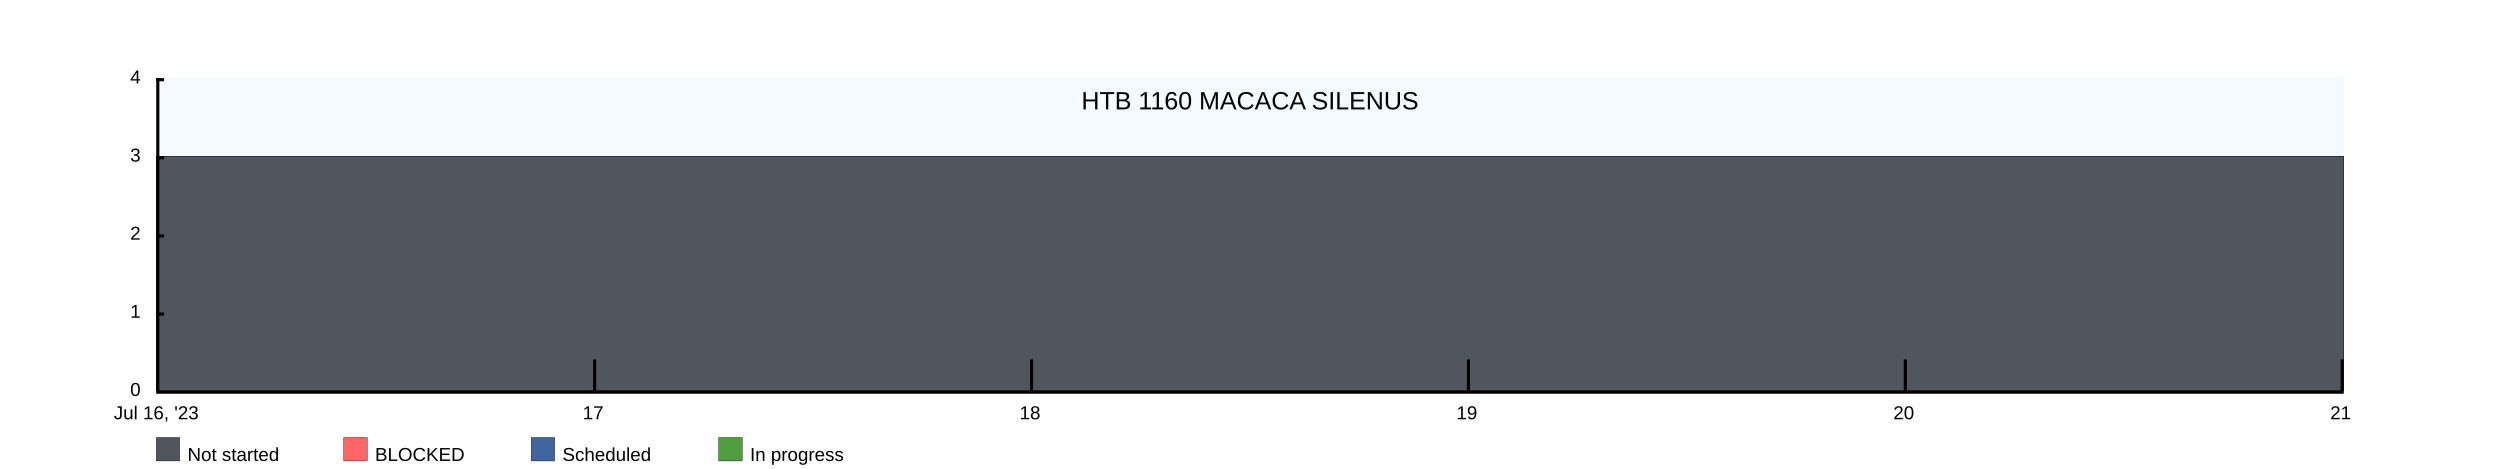
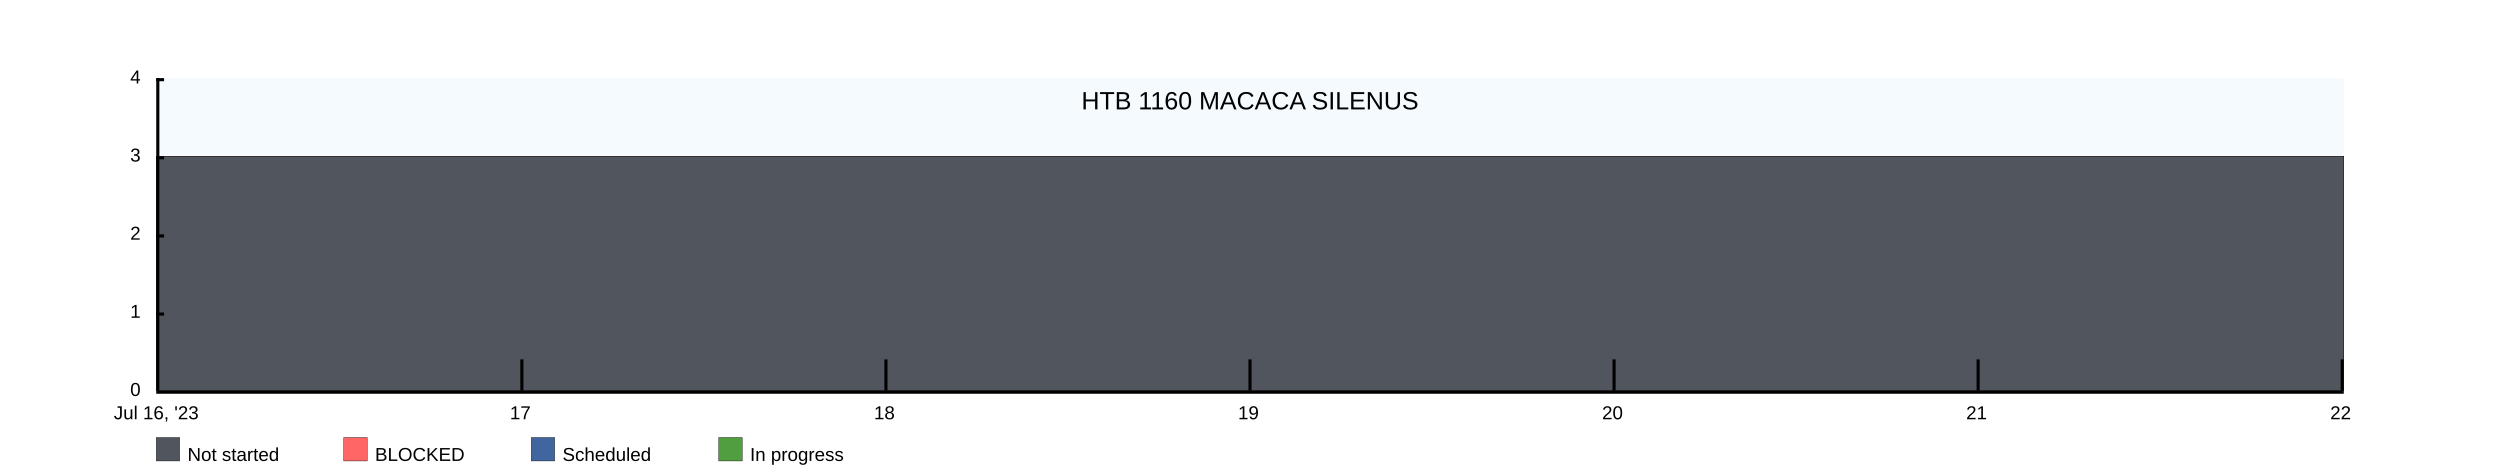
<svg xmlns="http://www.w3.org/2000/svg" width="1600" height="300">
  <rect x="100" y="50" width="1400" height="200" fill="rgba(221, 239, 250, .3)" />
  <clipPath id="theGraph">
    <rect x="100" y="50" width="1400" height="200" fill="black" />
  </clipPath>
  <rect x="100" y="280" width="15" height="15" fill="#51565E" stroke="black" stroke-width="0.25" />
  <text x="120" y="295" font-family="Arial" font-size="12" fill="black">Not started</text>
  <rect x="220" y="280" width="15" height="15" fill="#FF6666" stroke="black" stroke-width="0.25" />
  <text x="240" y="295" font-family="Arial" font-size="12" fill="black">BLOCKED</text>
  <rect x="340" y="280" width="15" height="15" fill="#41659E" stroke="black" stroke-width="0.25" />
  <text x="360" y="295" font-family="Arial" font-size="12" fill="black">Scheduled</text>
  <rect x="460" y="280" width="15" height="15" fill="#519E41" stroke="black" stroke-width="0.25" />
  <text x="480" y="295" font-family="Arial" font-size="12" fill="black">In progress</text>
-   <path d="M 100 100 M 100 100 C 100 100 380 100 380 100 C 380 100 660 100 660 100 C 660 100 940 100 940 100 C 940 100 1220 100 1220 100 C 1220 100 1500 100 1500 100 C 1500 100 1500 250 1500 250 C 1500 250 100 250 100 250 Z" fill="#519E41" stroke="black" stroke-width="0.25" />
-   <path d="M 100 100 M 100 100 C 100 100 380 100 380 100 C 380 100 660 100 660 100 C 660 100 940 100 940 100 C 940 100 1220 100 1220 100 C 1220 100 1500 100 1500 100 C 1500 100 1500 250 1500 250 C 1500 250 100 250 100 250 Z" fill="#41659E" stroke="black" stroke-width="0.25" />
-   <path d="M 100 100 M 100 100 C 100 100 380 100 380 100 C 380 100 660 100 660 100 C 660 100 940 100 940 100 C 940 100 1220 100 1220 100 C 1220 100 1500 100 1500 100 C 1500 100 1500 250 1500 250 C 1500 250 100 250 100 250 Z" fill="#FF6666" stroke="black" stroke-width="0.25" />
-   <path d="M 100 100 M 100 100 C 100 100 380 100 380 100 C 380 100 660 100 660 100 C 660 100 940 100 940 100 C 940 100 1220 100 1220 100 C 1220 100 1500 100 1500 100 C 1500 100 1500 250 1500 250 C 1500 250 100 250 100 250 Z" fill="#51565E" stroke="black" stroke-width="0.25" />
+   <path d="M 100 100 M 100 100 C 100 100 333.333 100 333.333 100 C 333.333 100 566.667 100 566.667 100 C 566.667 100 800 100 800 100 C 800 100 1033.333 100 1033.333 100 C 1033.333 100 1266.667 100 1266.667 100 C 1266.667 100 1500 100 1500 100 C 1500 100 1500 250 1500 250 C 1500 250 100 250 100 250 Z" fill="#519E41" stroke="black" stroke-width="0.25" />
+   <path d="M 100 100 M 100 100 C 100 100 333.333 100 333.333 100 C 333.333 100 566.667 100 566.667 100 C 566.667 100 800 100 800 100 C 800 100 1033.333 100 1033.333 100 C 1033.333 100 1266.667 100 1266.667 100 C 1266.667 100 1500 100 1500 100 C 1500 100 1500 250 1500 250 C 1500 250 100 250 100 250 Z" fill="#41659E" stroke="black" stroke-width="0.25" />
+   <path d="M 100 100 M 100 100 C 100 100 333.333 100 333.333 100 C 333.333 100 566.667 100 566.667 100 C 566.667 100 800 100 800 100 C 800 100 1033.333 100 1033.333 100 C 1033.333 100 1266.667 100 1266.667 100 C 1266.667 100 1500 100 1500 100 C 1500 100 1500 250 1500 250 C 1500 250 100 250 100 250 Z" fill="#FF6666" stroke="black" stroke-width="0.25" />
+   <path d="M 100 100 M 100 100 C 100 100 333.333 100 333.333 100 C 333.333 100 566.667 100 566.667 100 C 566.667 100 800 100 800 100 C 800 100 1033.333 100 1033.333 100 C 1033.333 100 1266.667 100 1266.667 100 C 1266.667 100 1500 100 1500 100 C 1500 100 1500 250 1500 250 C 1500 250 100 250 100 250 Z" fill="#51565E" stroke="black" stroke-width="0.25" />
  <text x="800" y="70" font-family="Arial" font-size="16" fill="black" text-anchor="middle" alignment-baseline="middle">HTB 1160 MACACA SILENUS</text>
  <rect x="100" y="250" width="1400" height="2" fill="black" />
  <rect x="100" y="50" width="5" height="2" fill="black" />
  <rect x="100" y="100" width="5" height="2" fill="black" />
  <rect x="100" y="150" width="5" height="2" fill="black" />
  <rect x="100" y="200" width="5" height="2" fill="black" />
  <text x="90" y="50" font-family="Arial" font-size="12" fill="black" text-anchor="end" dominant-baseline="middle">4</text>
  <text x="90" y="100" font-family="Arial" font-size="12" fill="black" text-anchor="end" dominant-baseline="middle">3</text>
  <text x="90" y="150" font-family="Arial" font-size="12" fill="black" text-anchor="end" dominant-baseline="middle">2</text>
  <text x="90" y="200" font-family="Arial" font-size="12" fill="black" text-anchor="end" dominant-baseline="middle">1</text>
  <text x="90" y="250" font-family="Arial" font-size="12" fill="black" text-anchor="end" dominant-baseline="middle">0</text>
  <text x="100" y="260" font-family="Arial" fill="black" text-anchor="middle" dominant-baseline="hanging">Jul 16, '23</text>
-   <text x="379.6" y="260" font-family="Arial" fill="black" text-anchor="middle" dominant-baseline="hanging">17</text>
-   <text x="659.2" y="260" font-family="Arial" fill="black" text-anchor="middle" dominant-baseline="hanging">18</text>
-   <text x="938.8" y="260" font-family="Arial" fill="black" text-anchor="middle" dominant-baseline="hanging">19</text>
-   <text x="1218.4" y="260" font-family="Arial" fill="black" text-anchor="middle" dominant-baseline="hanging">20</text>
-   <text x="1498" y="260" font-family="Arial" fill="black" text-anchor="middle" dominant-baseline="hanging">21</text>
+   <text x="333" y="260" font-family="Arial" fill="black" text-anchor="middle" dominant-baseline="hanging">17</text>
+   <text x="566" y="260" font-family="Arial" fill="black" text-anchor="middle" dominant-baseline="hanging">18</text>
+   <text x="799" y="260" font-family="Arial" fill="black" text-anchor="middle" dominant-baseline="hanging">19</text>
+   <text x="1032" y="260" font-family="Arial" fill="black" text-anchor="middle" dominant-baseline="hanging">20</text>
+   <text x="1265" y="260" font-family="Arial" fill="black" text-anchor="middle" dominant-baseline="hanging">21</text>
+   <text x="1498" y="260" font-family="Arial" fill="black" text-anchor="middle" dominant-baseline="hanging">22</text>
  <rect x="100" y="50" width="2" height="200" fill="black" />
-   <rect x="379.6" y="230" width="2" height="20" fill="black" />
-   <rect x="659.2" y="230" width="2" height="20" fill="black" />
-   <rect x="938.8" y="230" width="2" height="20" fill="black" />
-   <rect x="1218.4" y="230" width="2" height="20" fill="black" />
+   <rect x="333" y="230" width="2" height="20" fill="black" />
+   <rect x="566" y="230" width="2" height="20" fill="black" />
+   <rect x="799" y="230" width="2" height="20" fill="black" />
+   <rect x="1032" y="230" width="2" height="20" fill="black" />
+   <rect x="1265" y="230" width="2" height="20" fill="black" />
  <rect x="1498" y="230" width="2" height="20" fill="black" />
</svg>
